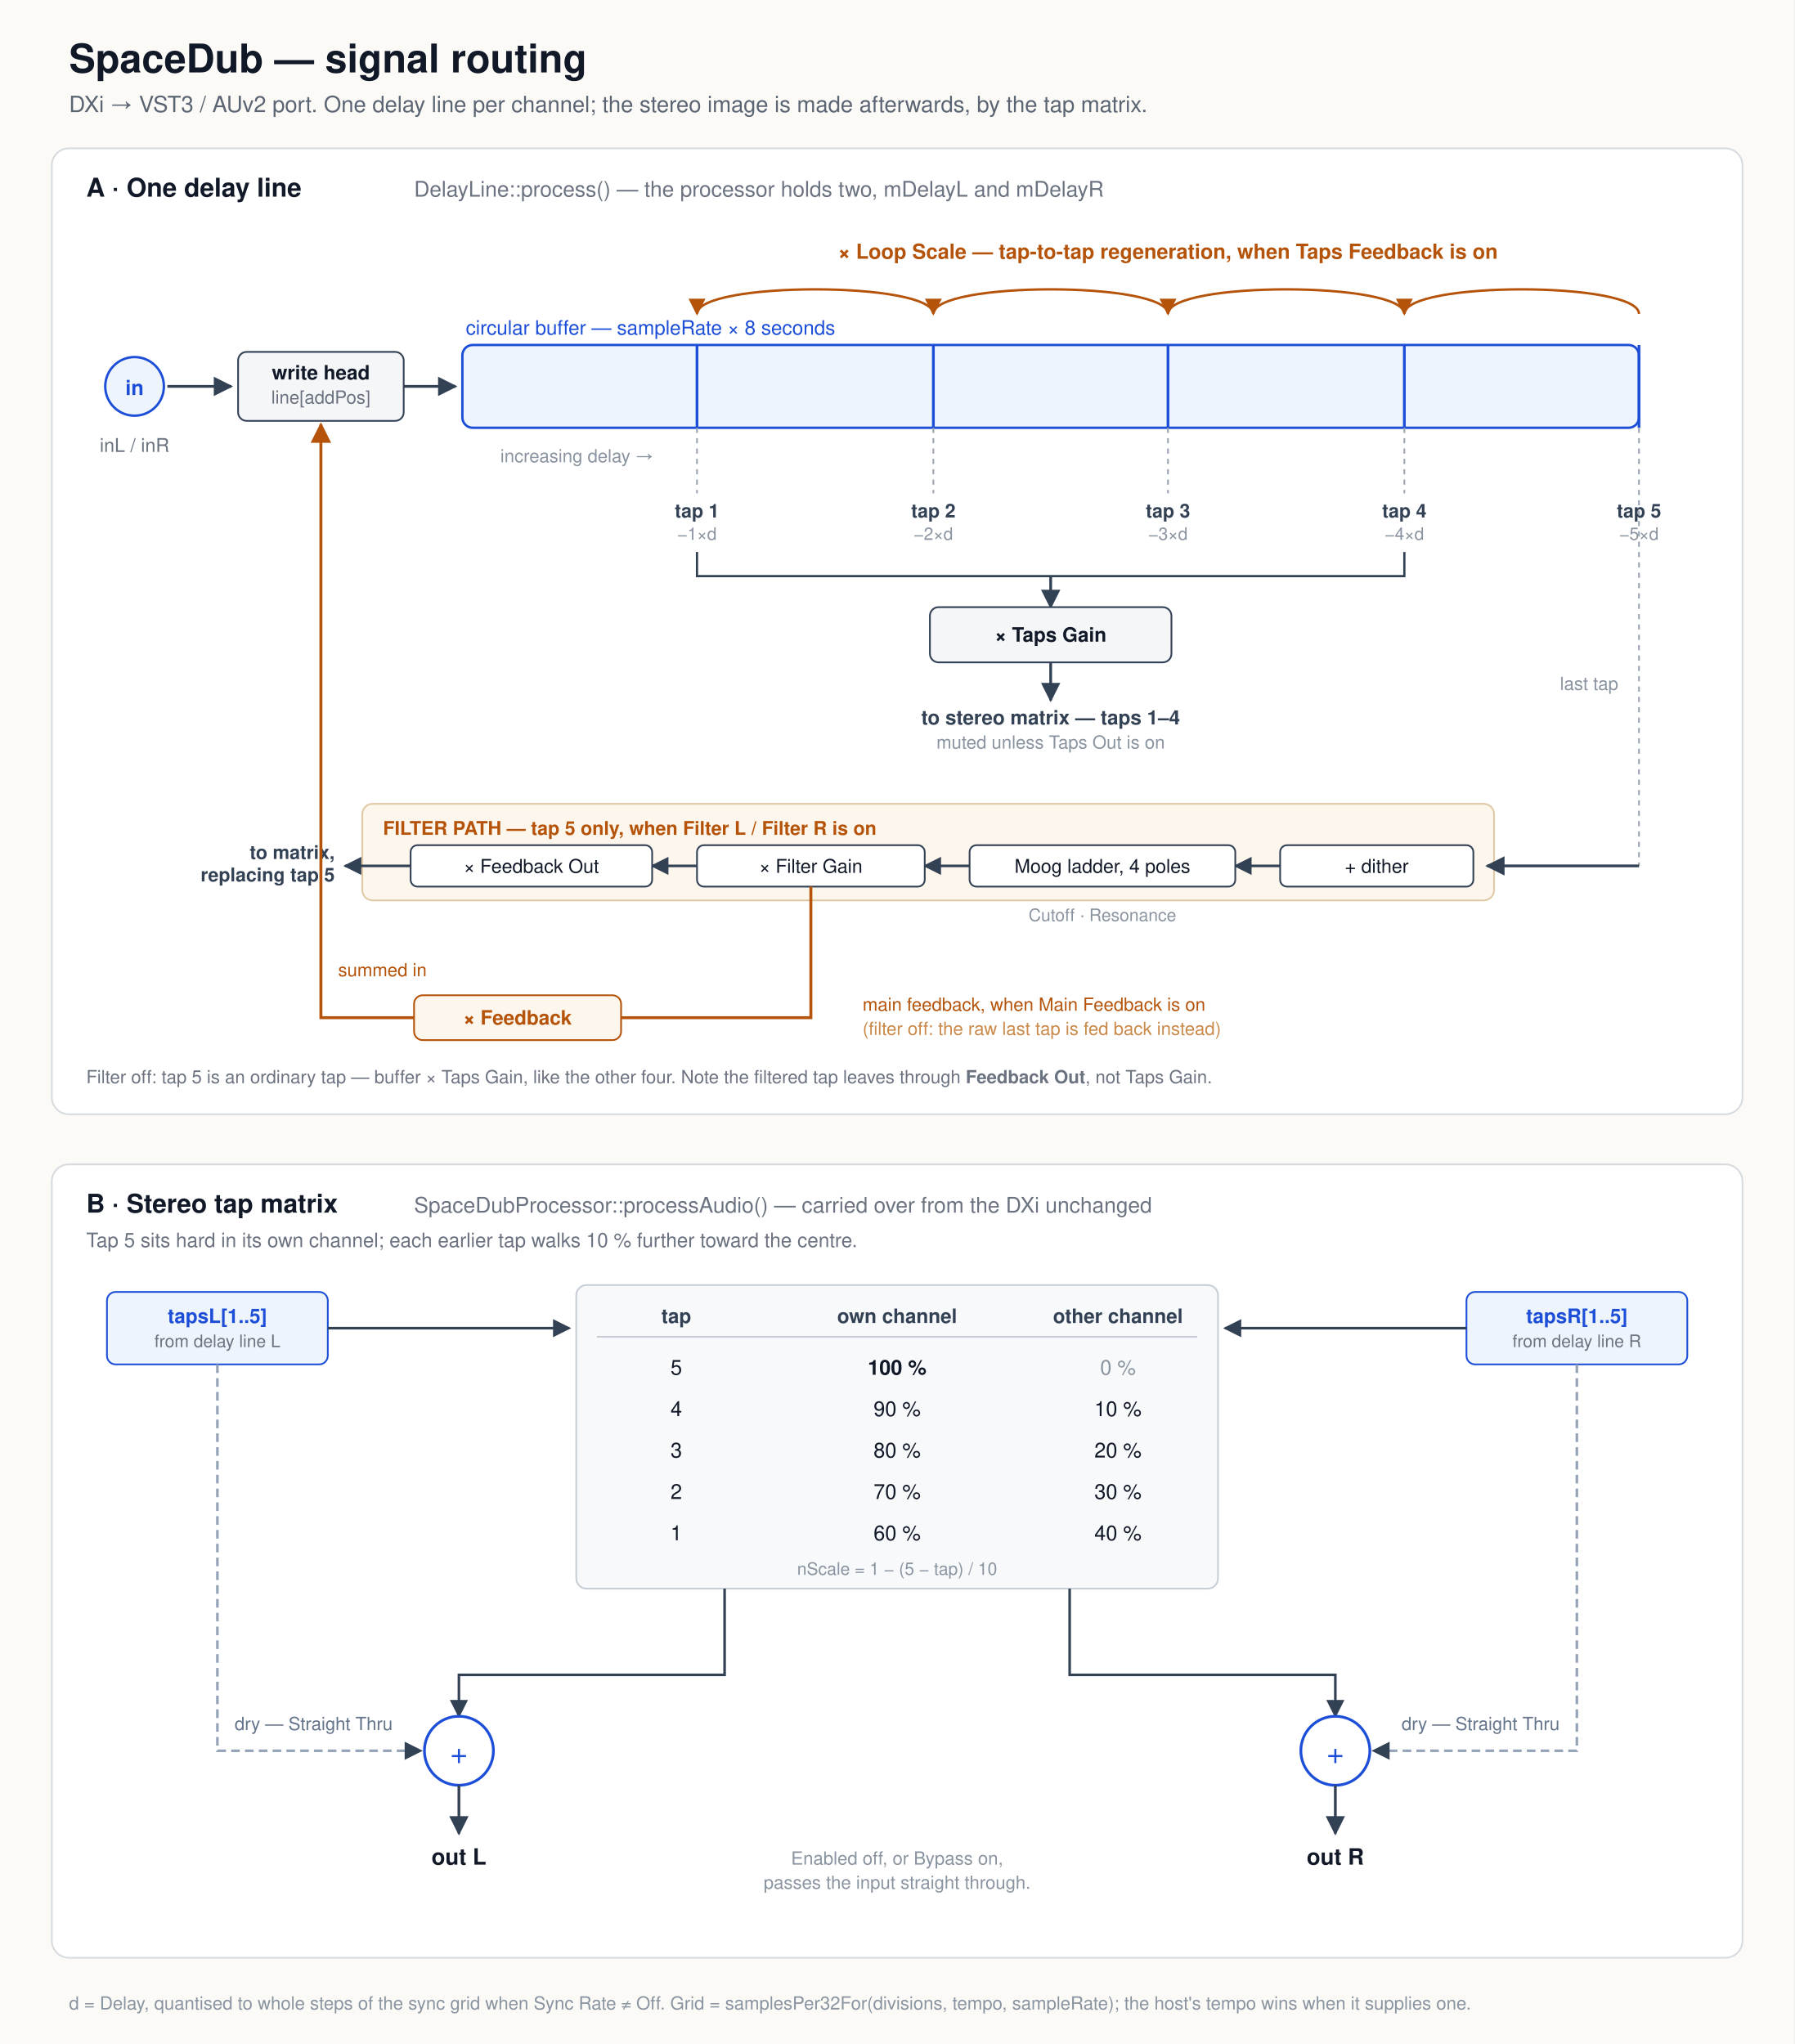
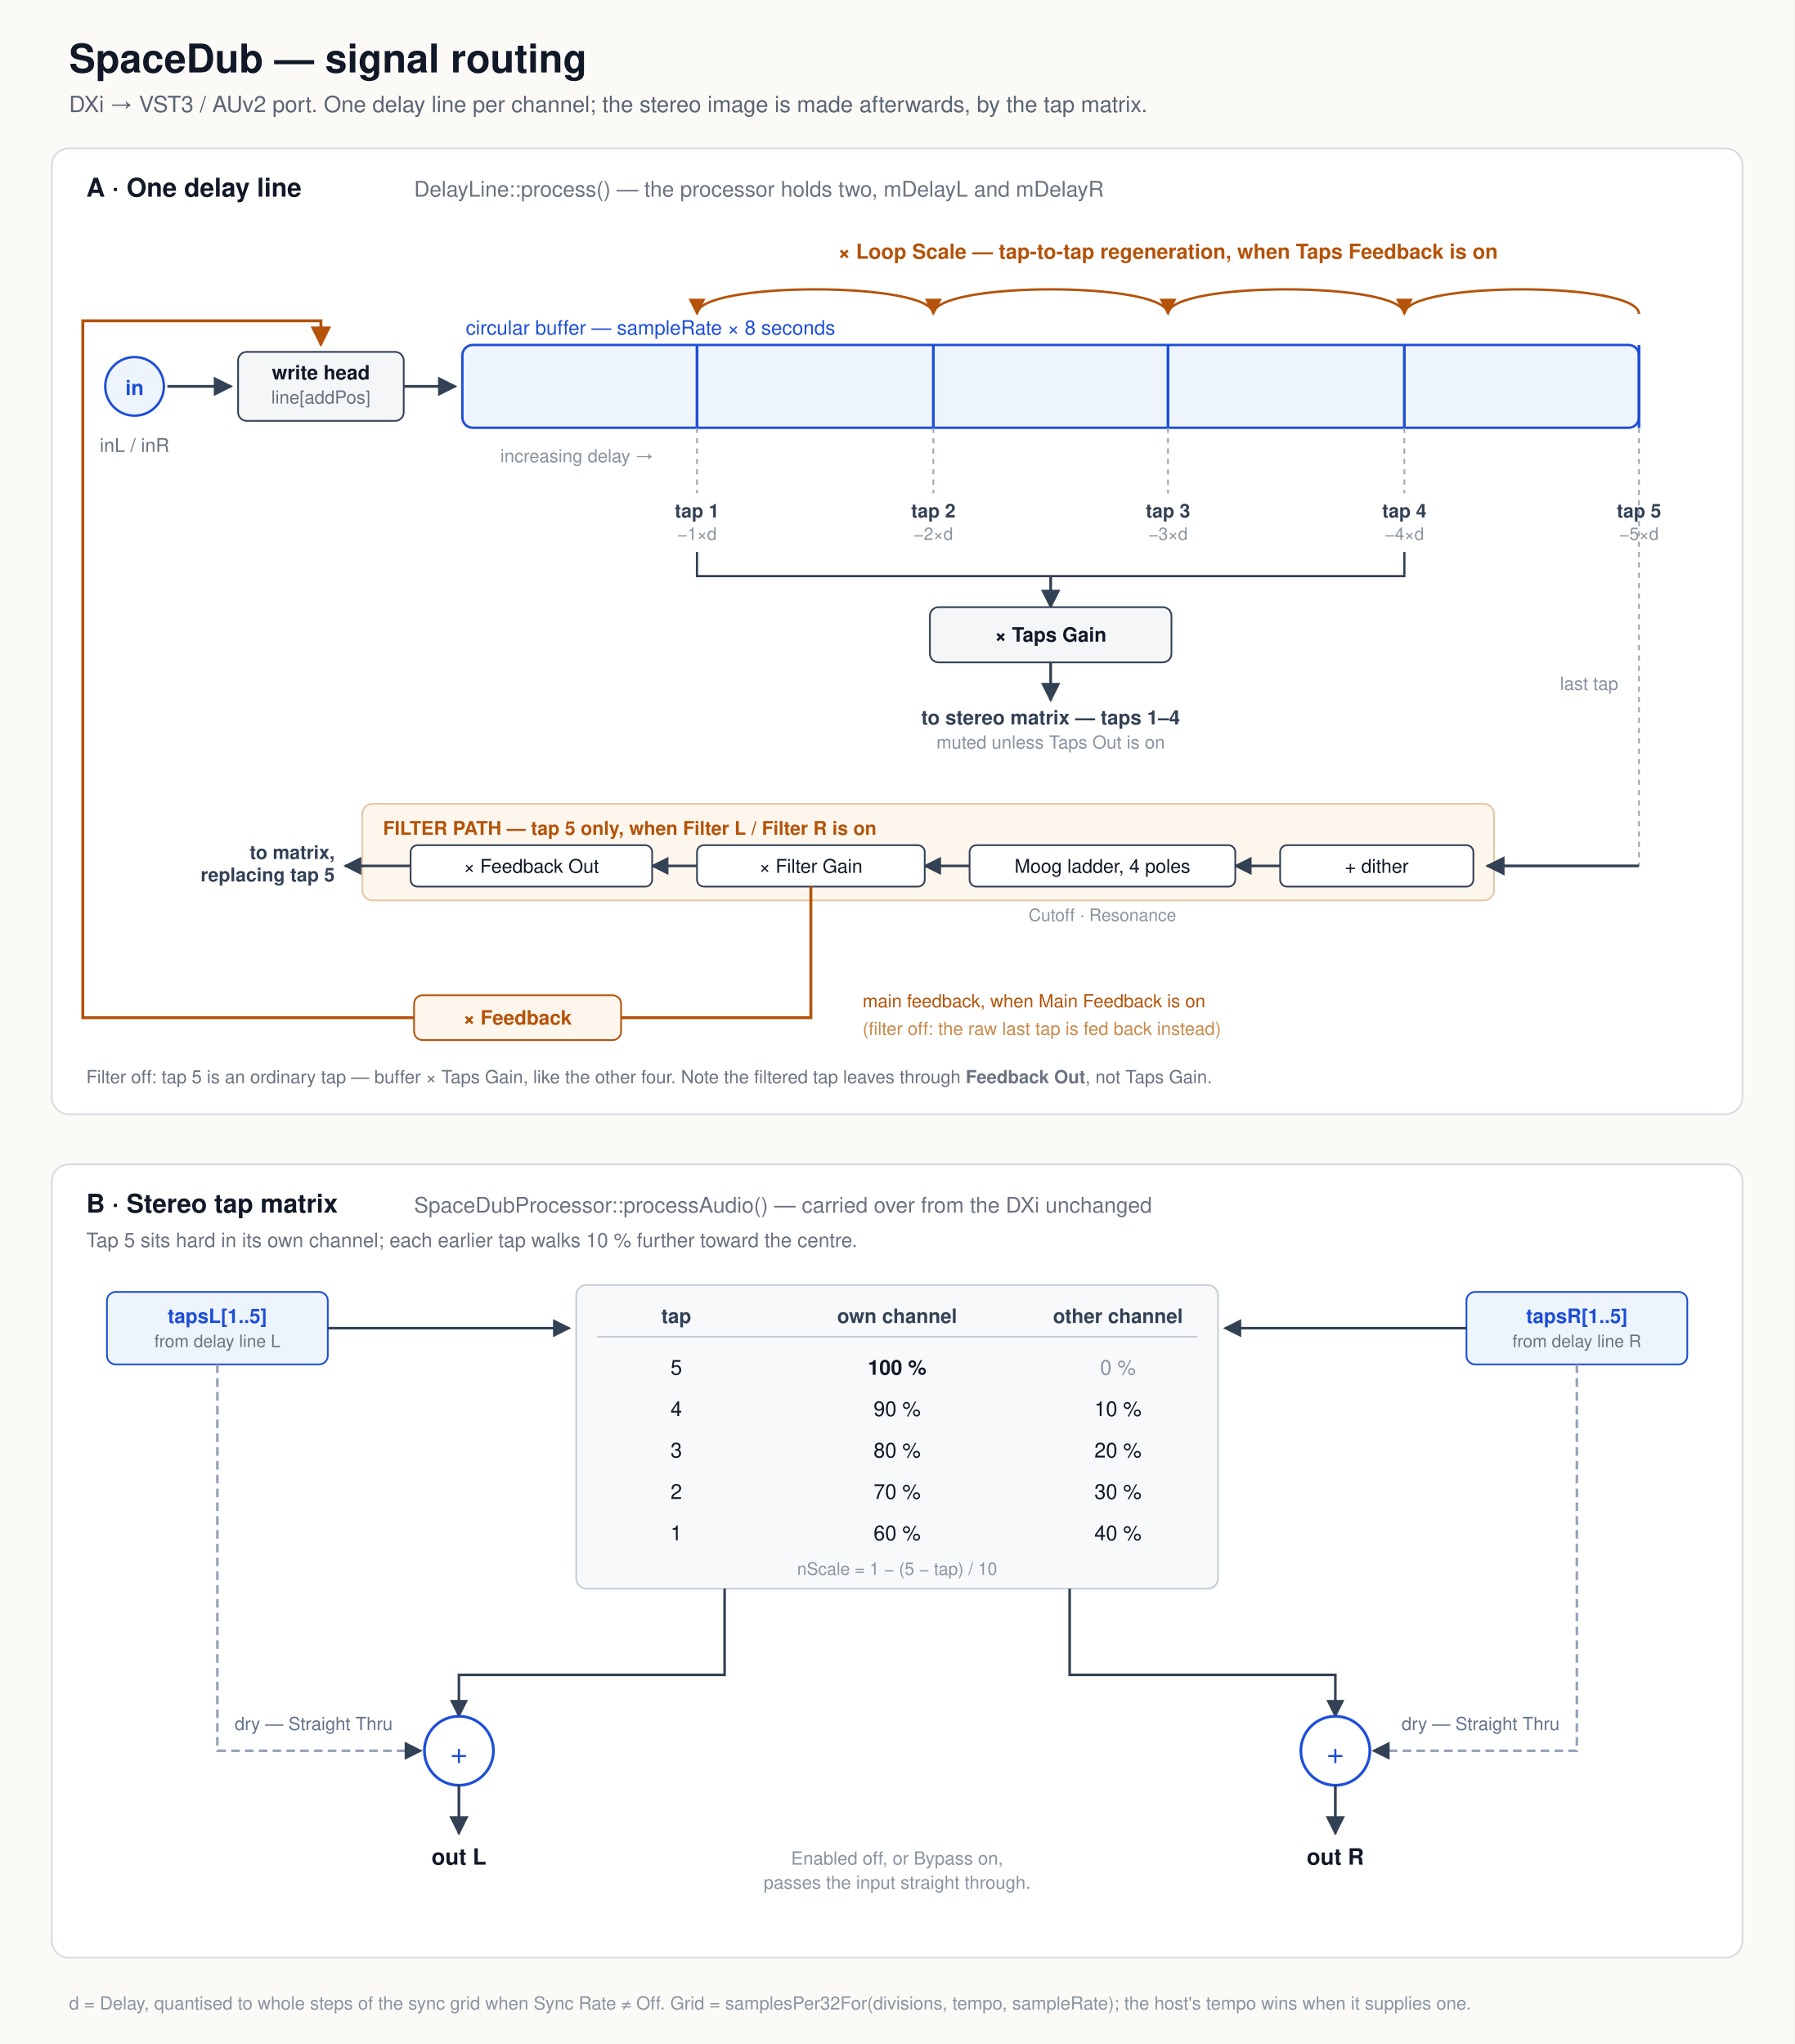
<svg xmlns="http://www.w3.org/2000/svg" viewBox="0 0 1040 1185" width="1040" height="1185" font-family="-apple-system, BlinkMacSystemFont, 'Segoe UI', Helvetica, Arial, sans-serif">
  <defs>
    <marker id="a" viewBox="0 0 10 10" refX="9" refY="5" markerWidth="7" markerHeight="7" orient="auto-start-reverse">
      <path d="M0,0 L10,5 L0,10 z" fill="#334155" />
    </marker>
    <marker id="ar" viewBox="0 0 10 10" refX="9" refY="5" markerWidth="7" markerHeight="7" orient="auto-start-reverse">
      <path d="M0,0 L10,5 L0,10 z" fill="#b45309" />
    </marker>
  </defs>
  <rect width="1040" height="1185" fill="#fbfaf7" />
  <text x="40" y="42" font-size="23" font-weight="700" fill="#111827">SpaceDub — signal routing</text>
  <text x="40" y="65" font-size="13" fill="#5b6472">DXi → VST3 / AUv2 port. One delay line per channel; the stereo image is made afterwards, by the tap matrix.</text>
  <rect x="30" y="86" width="980" height="560" rx="10" fill="#ffffff" stroke="#d7dbe0" />
  <text x="50" y="114" font-size="15" font-weight="700" fill="#111827">A  ·  One delay line</text>
  <text x="240" y="114" font-size="12.5" fill="#6b7280">DelayLine::process() — the processor holds two, mDelayL and mDelayR</text>
  <text x="677" y="150" font-size="12" font-weight="600" fill="#b45309" text-anchor="middle">× Loop Scale — tap-to-tap regeneration, when Taps Feedback is on</text>
  <path d="M541,182 C541,163 404,163 404,182" fill="none" stroke="#b45309" stroke-width="1.4" marker-end="url(#ar)" />
  <path d="M677,182 C677,163 541,163 541,182" fill="none" stroke="#b45309" stroke-width="1.4" marker-end="url(#ar)" />
  <path d="M814,182 C814,163 677,163 677,182" fill="none" stroke="#b45309" stroke-width="1.4" marker-end="url(#ar)" />
  <path d="M950,182 C950,163 814,163 814,182" fill="none" stroke="#b45309" stroke-width="1.4" marker-end="url(#ar)" />
  <circle cx="78" cy="224" r="17" fill="#eef4fb" stroke="#1d4ed8" stroke-width="1.4" />
  <text x="78" y="229" font-size="12" font-weight="600" fill="#1d4ed8" text-anchor="middle">in</text>
  <text x="78" y="262" font-size="11" fill="#6b7280" text-anchor="middle">inL / inR</text>
  <line x1="97" y1="224" x2="134" y2="224" stroke="#334155" stroke-width="1.6" marker-end="url(#a)" />
  <rect x="138" y="204" width="96" height="40" rx="5" fill="#f4f6f8" stroke="#334155" />
  <text x="186" y="220" font-size="11.5" font-weight="600" fill="#111827" text-anchor="middle">write head</text>
  <text x="186" y="234" font-size="10.5" fill="#6b7280" text-anchor="middle">line[addPos]</text>
  <line x1="234" y1="224" x2="264" y2="224" stroke="#334155" stroke-width="1.6" marker-end="url(#a)" />
  <text x="270" y="194" font-size="11.5" fill="#1d4ed8">circular buffer — sampleRate × 8 seconds</text>
  <rect x="268" y="200" width="682" height="48" rx="6" fill="#eef4fb" stroke="#1d4ed8" stroke-width="1.4" />
  <g stroke="#1d4ed8" stroke-width="1.6">
    <line x1="404" y1="200" x2="404" y2="248" />
    <line x1="541" y1="200" x2="541" y2="248" />
    <line x1="677" y1="200" x2="677" y2="248" />
    <line x1="814" y1="200" x2="814" y2="248" />
    <line x1="950" y1="200" x2="950" y2="248" />
  </g>
  <g stroke="#9aa5b1" stroke-width="1" stroke-dasharray="3 3">
    <line x1="404" y1="248" x2="404" y2="286" />
    <line x1="541" y1="248" x2="541" y2="286" />
    <line x1="677" y1="248" x2="677" y2="286" />
    <line x1="814" y1="248" x2="814" y2="286" />
    <line x1="950" y1="248" x2="950" y2="502" />
  </g>
  <g font-size="11" fill="#334155" text-anchor="middle" font-weight="600">
    <text x="404" y="300">tap 1</text>
    <text x="541" y="300">tap 2</text>
    <text x="677" y="300">tap 3</text>
    <text x="814" y="300">tap 4</text>
    <text x="950" y="300">tap 5</text>
  </g>
  <g font-size="10" fill="#8a94a0" text-anchor="middle">
    <text x="404" y="313">−1×d</text>
    <text x="541" y="313">−2×d</text>
    <text x="677" y="313">−3×d</text>
    <text x="814" y="313">−4×d</text>
    <text x="950" y="313">−5×d</text>
  </g>
  <text x="290" y="268" font-size="10.5" fill="#8a94a0">increasing delay →</text>
  <path d="M404,320 L404,334 L814,334 L814,320" fill="none" stroke="#334155" stroke-width="1.3" />
  <line x1="609" y1="334" x2="609" y2="352" stroke="#334155" stroke-width="1.6" marker-end="url(#a)" />
  <rect x="539" y="352" width="140" height="32" rx="5" fill="#f4f6f8" stroke="#334155" />
  <text x="609" y="372" font-size="11.5" font-weight="600" fill="#111827" text-anchor="middle">× Taps Gain</text>
  <line x1="609" y1="384" x2="609" y2="406" stroke="#334155" stroke-width="1.6" marker-end="url(#a)" />
  <text x="609" y="420" font-size="11.5" font-weight="600" fill="#334155" text-anchor="middle">to stereo matrix — taps 1–4</text>
  <text x="609" y="434" font-size="10.5" fill="#8a94a0" text-anchor="middle">muted unless Taps Out is on</text>
  <text x="938" y="400" font-size="10.5" fill="#8a94a0" text-anchor="end">last tap</text>
  <rect x="210" y="466" width="656" height="56" rx="6" fill="#fdf6ec" stroke="#e0c9a6" />
  <text x="222" y="484" font-size="11" font-weight="700" fill="#b45309">FILTER PATH — tap 5 only, when Filter L / Filter R is on</text>
  <path d="M950,502 L862,502" fill="none" stroke="#334155" stroke-width="1.6" marker-end="url(#a)" />
  <g font-size="11" text-anchor="middle">
    <rect x="742" y="490" width="112" height="24" rx="4" fill="#ffffff" stroke="#334155" />
    <text x="798" y="506" fill="#111827">+ dither</text>
    <line x1="742" y1="502" x2="716" y2="502" stroke="#334155" stroke-width="1.5" marker-end="url(#a)" />
    <rect x="562" y="490" width="154" height="24" rx="4" fill="#ffffff" stroke="#334155" />
    <text x="639" y="506" fill="#111827">Moog ladder, 4 poles</text>
    <line x1="562" y1="502" x2="536" y2="502" stroke="#334155" stroke-width="1.5" marker-end="url(#a)" />
    <rect x="404" y="490" width="132" height="24" rx="4" fill="#ffffff" stroke="#334155" />
    <text x="470" y="506" fill="#111827">× Filter Gain</text>
    <line x1="404" y1="502" x2="378" y2="502" stroke="#334155" stroke-width="1.5" marker-end="url(#a)" />
    <rect x="238" y="490" width="140" height="24" rx="4" fill="#ffffff" stroke="#334155" />
    <text x="308" y="506" fill="#111827">× Feedback Out</text>
    <line x1="238" y1="502" x2="200" y2="502" stroke="#334155" stroke-width="1.5" marker-end="url(#a)" />
  </g>
  <text x="639" y="534" font-size="10" fill="#8a94a0" text-anchor="middle">Cutoff · Resonance</text>
  <text x="194" y="498" font-size="11" font-weight="600" fill="#334155" text-anchor="end">to matrix,</text>
  <text x="194" y="511" font-size="11" font-weight="600" fill="#334155" text-anchor="end">replacing tap 5</text>
  <text x="50" y="628" font-size="10.5" fill="#6b7280">Filter off: tap 5 is an ordinary tap — buffer × Taps Gain, like the other four. Note the filtered tap leaves through <tspan font-weight="700">Feedback Out</tspan>, not Taps Gain.</text>
-   <path d="M470,514 L470,590 L186,590 L186,246" fill="none" stroke="#b45309" stroke-width="1.7" marker-end="url(#ar)" />
+   <path d="M470,514 L470,590 L48,590 L48,186 L186,186 L186,200" fill="none" stroke="#b45309" stroke-width="1.7" marker-end="url(#ar)" />
  <rect x="240" y="577" width="120" height="26" rx="5" fill="#fdf6ec" stroke="#b45309" />
  <text x="300" y="594" font-size="11.5" font-weight="600" fill="#b45309" text-anchor="middle">× Feedback</text>
-   <text x="500" y="586" font-size="10.5" fill="#b45309">main feedback, when Main Feedback is on</text>
+   <text x="500" y="584" font-size="10.5" fill="#b45309">main feedback, when Main Feedback is on</text>
  <text x="500" y="600" font-size="10.5" fill="#c98a4b">(filter off: the raw last tap is fed back instead)</text>
-   <text x="196" y="566" font-size="10.5" fill="#b45309">summed in</text>
  <rect x="30" y="675" width="980" height="460" rx="10" fill="#ffffff" stroke="#d7dbe0" />
  <text x="50" y="703" font-size="15" font-weight="700" fill="#111827">B  ·  Stereo tap matrix</text>
  <text x="240" y="703" font-size="12.5" fill="#6b7280">SpaceDubProcessor::processAudio() — carried over from the DXi unchanged</text>
  <text x="50" y="723" font-size="11.5" fill="#6b7280">Tap 5 sits hard in its own channel; each earlier tap walks 10 % further toward the centre.</text>
  <rect x="62" y="749" width="128" height="42" rx="5" fill="#eef4fb" stroke="#1d4ed8" />
  <text x="126" y="767" font-size="11.5" font-weight="600" fill="#1d4ed8" text-anchor="middle">tapsL[1..5]</text>
  <text x="126" y="781" font-size="10" fill="#6b7280" text-anchor="middle">from delay line L</text>
  <rect x="850" y="749" width="128" height="42" rx="5" fill="#eef4fb" stroke="#1d4ed8" />
  <text x="914" y="767" font-size="11.5" font-weight="600" fill="#1d4ed8" text-anchor="middle">tapsR[1..5]</text>
  <text x="914" y="781" font-size="10" fill="#6b7280" text-anchor="middle">from delay line R</text>
  <path d="M190,770 L330,770" fill="none" stroke="#334155" stroke-width="1.5" marker-end="url(#a)" />
  <path d="M850,770 L710,770" fill="none" stroke="#334155" stroke-width="1.5" marker-end="url(#a)" />
  <rect x="334" y="745" width="372" height="176" rx="6" fill="#f7f9fb" stroke="#c7ced6" />
  <g font-size="11.5" fill="#334155" text-anchor="middle">
    <text x="392" y="767" font-weight="700">tap</text>
    <text x="520" y="767" font-weight="700">own channel</text>
    <text x="648" y="767" font-weight="700">other channel</text>
  </g>
  <line x1="346" y1="775" x2="694" y2="775" stroke="#c7ced6" />
  <g font-size="12" text-anchor="middle" fill="#111827">
    <text x="392" y="797">5</text>
    <text x="520" y="797" font-weight="600">100 %</text>
    <text x="648" y="797" fill="#8a94a0">0 %</text>
    <text x="392" y="821">4</text>
    <text x="520" y="821">90 %</text>
    <text x="648" y="821">10 %</text>
    <text x="392" y="845">3</text>
    <text x="520" y="845">80 %</text>
    <text x="648" y="845">20 %</text>
    <text x="392" y="869">2</text>
    <text x="520" y="869">70 %</text>
    <text x="648" y="869">30 %</text>
    <text x="392" y="893">1</text>
    <text x="520" y="893">60 %</text>
    <text x="648" y="893">40 %</text>
  </g>
  <text x="520" y="913" font-size="10" fill="#8a94a0" text-anchor="middle">nScale = 1 − (5 − tap) / 10</text>
  <path d="M420,921 L420,971 L266,971 L266,995" fill="none" stroke="#334155" stroke-width="1.5" marker-end="url(#a)" />
  <path d="M620,921 L620,971 L774,971 L774,995" fill="none" stroke="#334155" stroke-width="1.5" marker-end="url(#a)" />
  <circle cx="266" cy="1015" r="20" fill="#ffffff" stroke="#1d4ed8" stroke-width="1.6" />
  <text x="266" y="1022" font-size="17" fill="#1d4ed8" text-anchor="middle">+</text>
  <circle cx="774" cy="1015" r="20" fill="#ffffff" stroke="#1d4ed8" stroke-width="1.6" />
  <text x="774" y="1022" font-size="17" fill="#1d4ed8" text-anchor="middle">+</text>
  <path d="M126,791 L126,1015 L244,1015" fill="none" stroke="#94a3b8" stroke-width="1.5" stroke-dasharray="5 3" marker-end="url(#a)" />
  <path d="M914,791 L914,1015 L796,1015" fill="none" stroke="#94a3b8" stroke-width="1.5" stroke-dasharray="5 3" marker-end="url(#a)" />
  <text x="136" y="1003" font-size="10.5" fill="#64748b">dry — Straight Thru</text>
  <text x="904" y="1003" font-size="10.5" fill="#64748b" text-anchor="end">dry — Straight Thru</text>
  <line x1="266" y1="1035" x2="266" y2="1063" stroke="#334155" stroke-width="1.6" marker-end="url(#a)" />
  <line x1="774" y1="1035" x2="774" y2="1063" stroke="#334155" stroke-width="1.6" marker-end="url(#a)" />
  <text x="266" y="1081" font-size="13" font-weight="700" fill="#111827" text-anchor="middle">out L</text>
  <text x="774" y="1081" font-size="13" font-weight="700" fill="#111827" text-anchor="middle">out R</text>
  <text x="520" y="1081" font-size="10.5" fill="#8a94a0" text-anchor="middle">Enabled off, or Bypass on,</text>
  <text x="520" y="1095" font-size="10.5" fill="#8a94a0" text-anchor="middle">passes the input straight through.</text>
  <text x="40" y="1165" font-size="10.5" fill="#8a94a0">d = Delay, quantised to whole steps of the sync grid when Sync Rate ≠ Off. Grid = samplesPer32For(divisions, tempo, sampleRate); the host's tempo wins when it supplies one.</text>
</svg>
